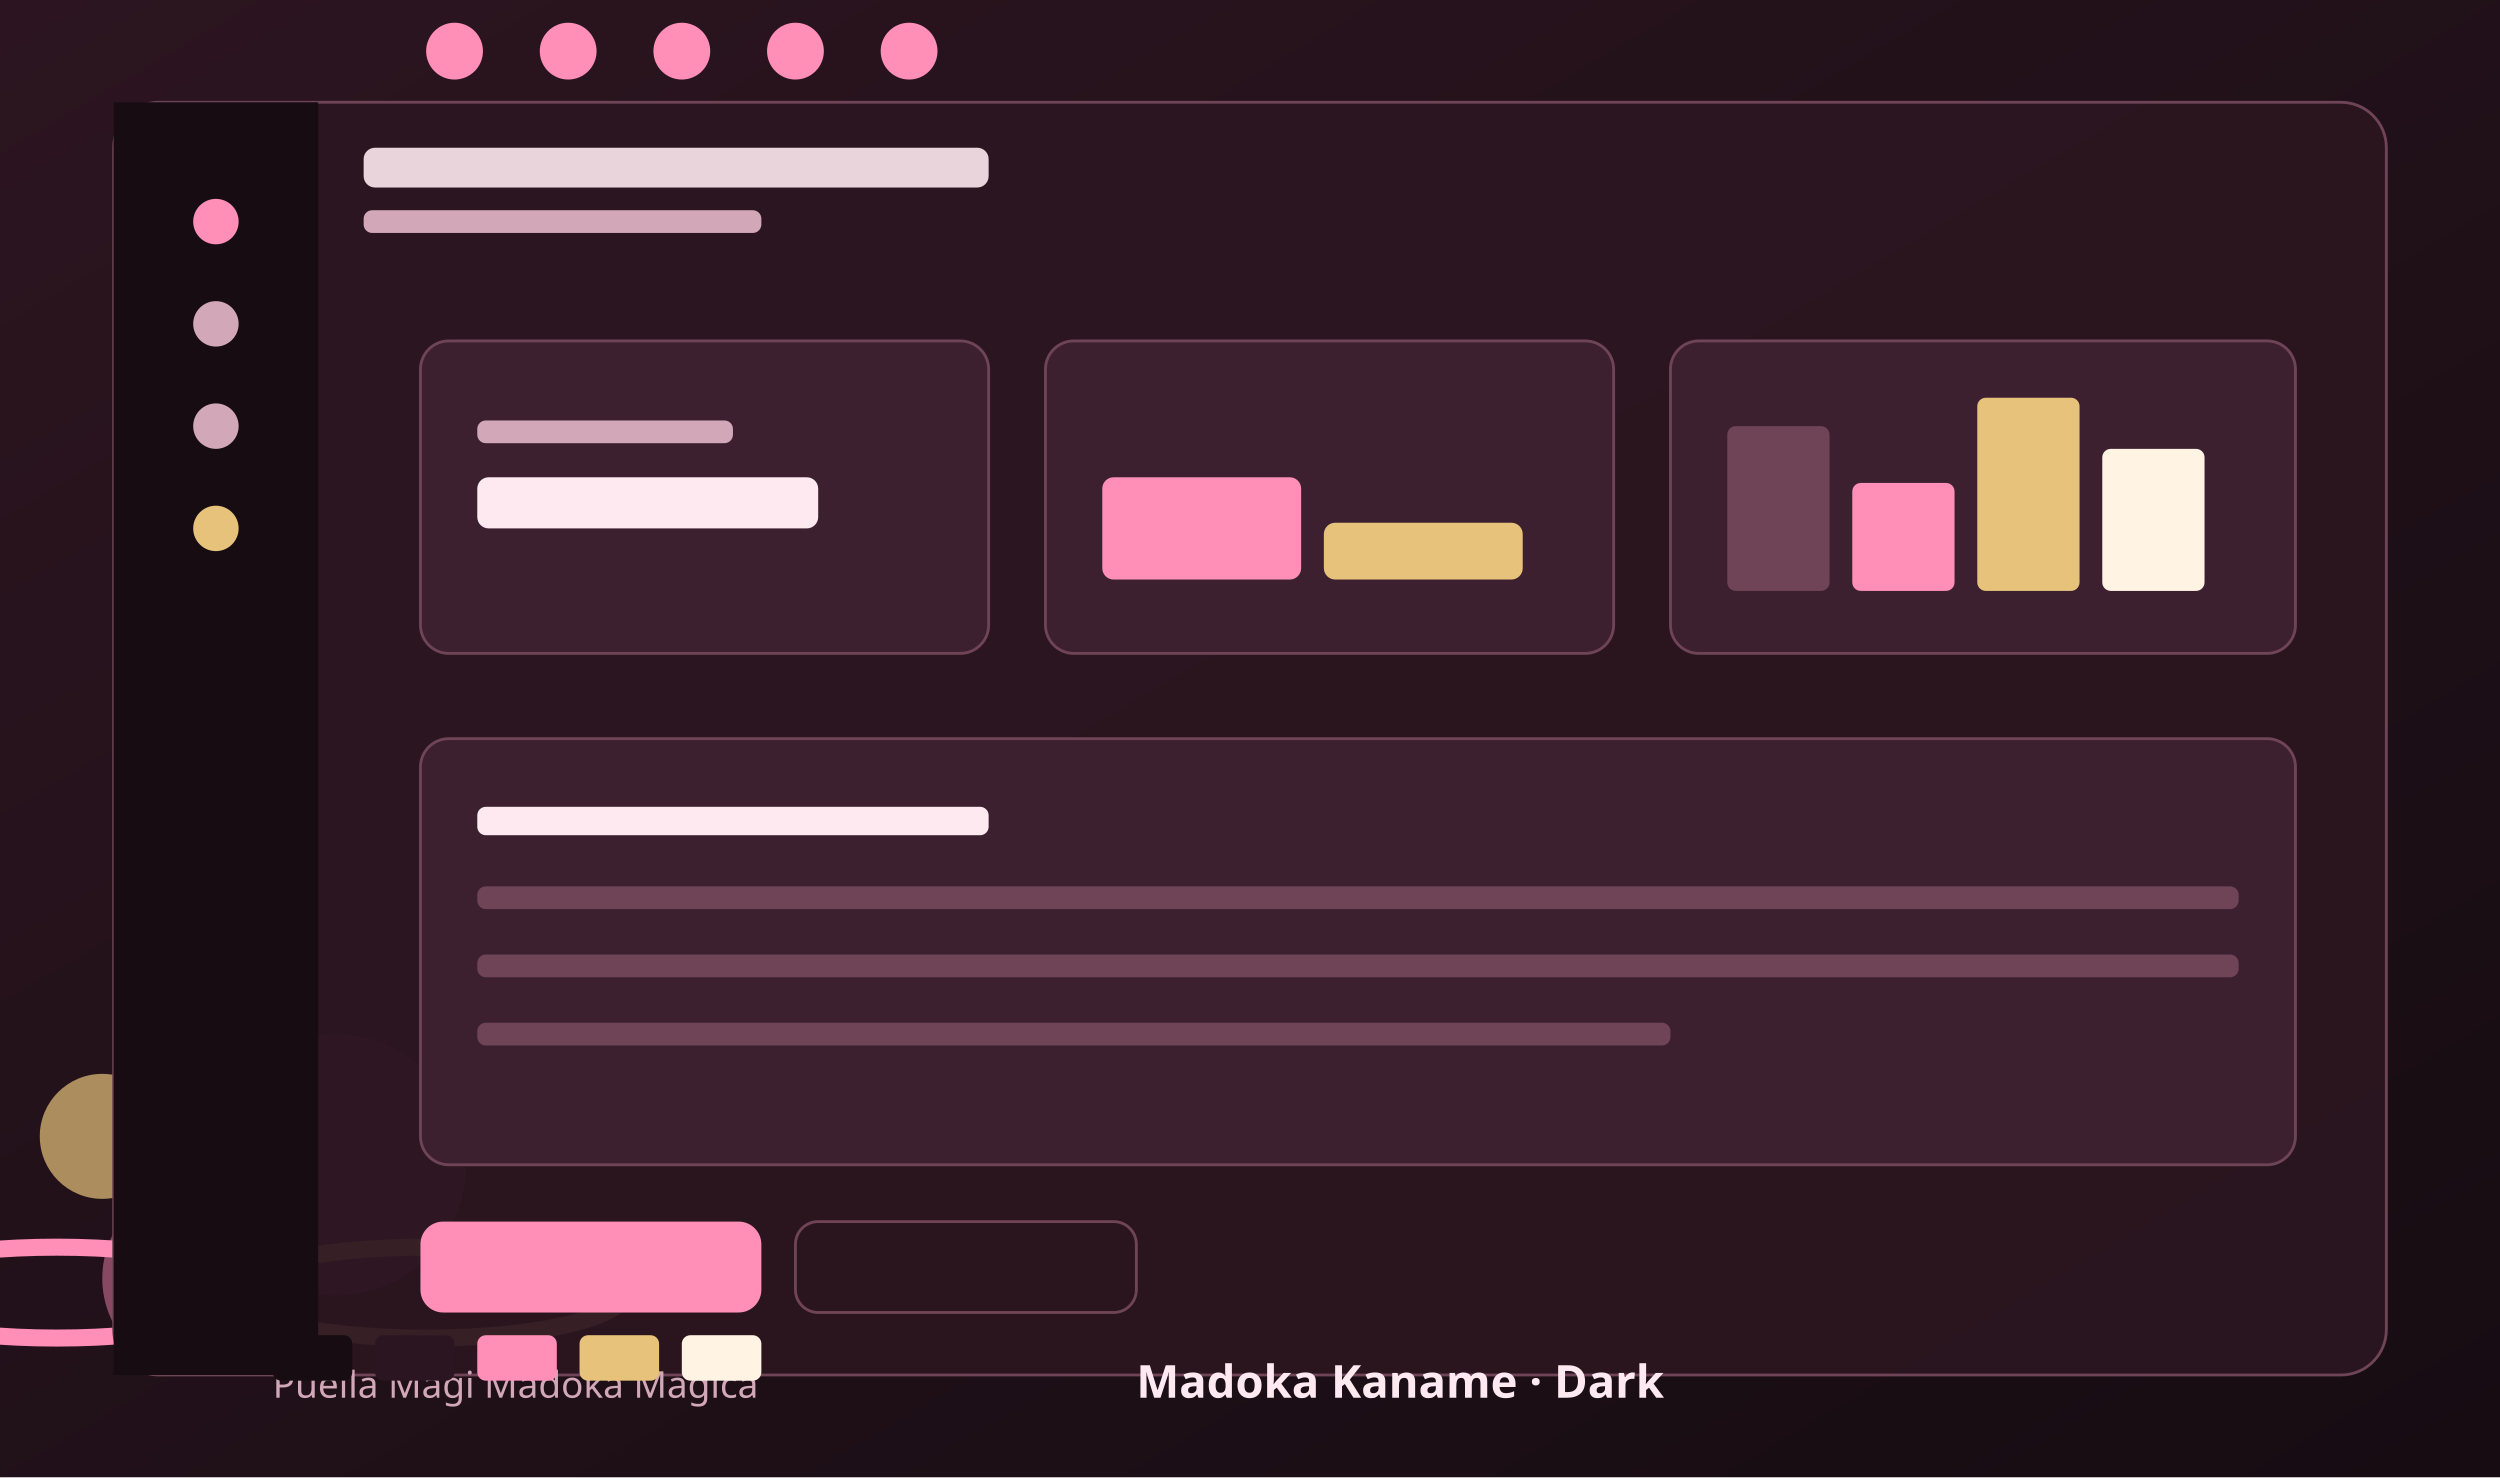
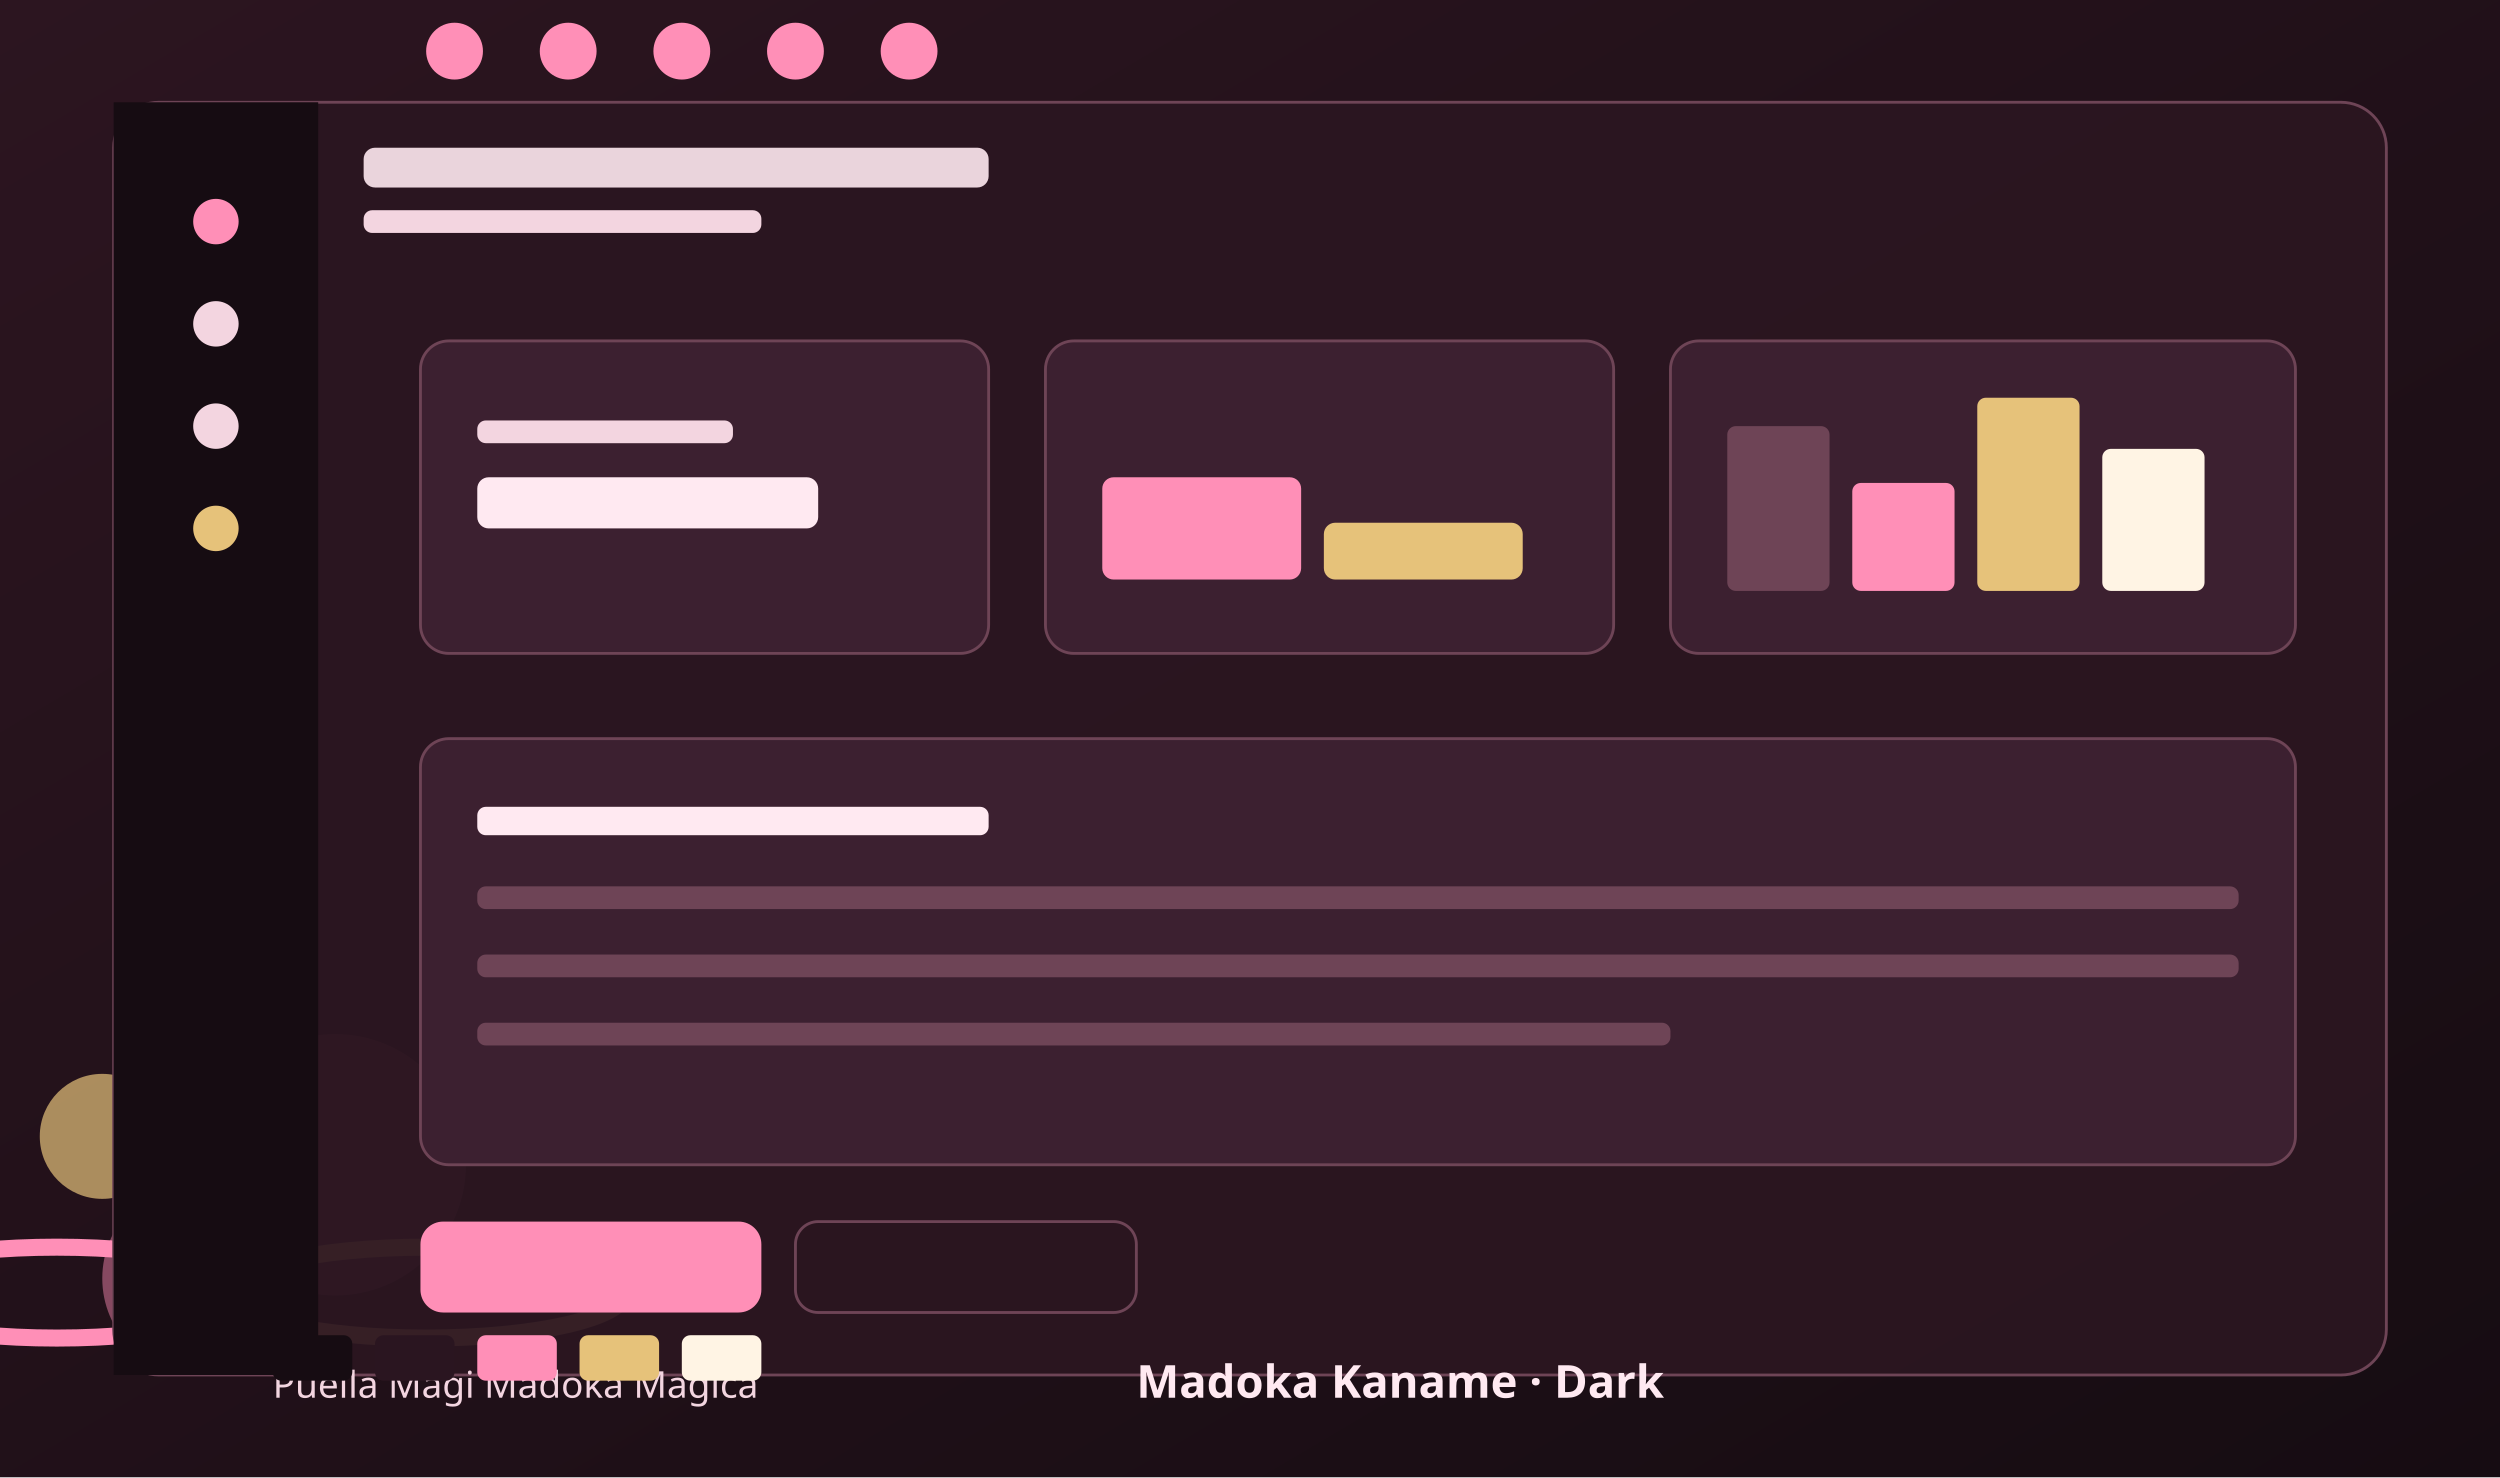
<svg xmlns="http://www.w3.org/2000/svg" width="880" height="520" viewBox="0 0 880 520" role="img" aria-label="Madoka Kaname · Dark UniFi theme preview">
  <defs>
    <linearGradient id="bg" x1="0" y1="0" x2="1" y2="1">
      <stop offset="0" stop-color="#2C1520" />
      <stop offset="1" stop-color="#160C12" />
    </linearGradient>
  </defs>
  <rect width="880" height="520" fill="url(#bg)" />
  <circle cx="70" cy="450" r="34" fill="#FF8FB7" opacity="0.45" />
  <circle cx="118" cy="410" r="46" fill="#FF8FB7" opacity="0.32" />
  <circle cx="36" cy="400" r="22" fill="#E6C27A" opacity="0.7" />
  <ellipse cx="150" cy="455" rx="70" ry="16" fill="none" stroke="#E6C27A" stroke-width="6" />
  <ellipse cx="20" cy="455" rx="70" ry="16" fill="none" stroke="#FF8FB7" stroke-width="6" />
  <circle cx="160" cy="18" r="10" fill="#FF8FB7" />
  <circle cx="200" cy="18" r="10" fill="#FF8FB7" />
  <circle cx="240" cy="18" r="10" fill="#FF8FB7" />
  <circle cx="280" cy="18" r="10" fill="#FF8FB7" />
  <circle cx="320" cy="18" r="10" fill="#FF8FB7" />
  <rect x="40" y="36" width="800" height="448" rx="16" fill="#2A1520" opacity="0.94" />
  <rect x="40" y="36" width="800" height="448" rx="16" fill="none" stroke="#6E4456" />
  <rect x="40" y="36" width="72" height="448" fill="#160C12" />
  <circle cx="76" cy="78" r="8" fill="#FF8FB7" />
-   <circle cx="76" cy="114" r="8" fill="#D2A8B8" />
-   <circle cx="76" cy="150" r="8" fill="#D2A8B8" />
+   <circle cx="76" cy="114" r="8" fill="#F3D5E0" />
+   <circle cx="76" cy="150" r="8" fill="#F3D5E0" />
  <circle cx="76" cy="186" r="8" fill="#E6C27A" />
  <rect x="128" y="52" width="220" height="14" rx="4" fill="#FFE9F1" opacity="0.9" />
-   <rect x="128" y="74" width="140" height="8" rx="3" fill="#D2A8B8" />
+   <rect x="128" y="74" width="140" height="8" rx="3" fill="#F3D5E0" />
  <rect x="148" y="120" width="200" height="110" rx="10" fill="#3C2030" stroke="#6E4456" />
  <rect x="368" y="120" width="200" height="110" rx="10" fill="#3C2030" stroke="#6E4456" />
  <rect x="588" y="120" width="220" height="110" rx="10" fill="#3C2030" stroke="#6E4456" />
-   <rect x="168" y="148" width="90" height="8" rx="3" fill="#D2A8B8" />
+   <rect x="168" y="148" width="90" height="8" rx="3" fill="#F3D5E0" />
  <rect x="168" y="168" width="120" height="18" rx="4" fill="#FFE9F1" />
  <rect x="388" y="168" width="70" height="36" rx="4" fill="#FF8FB7" />
  <rect x="466" y="184" width="70" height="20" rx="4" fill="#E6C27A" />
  <rect x="608" y="150" width="36" height="58" rx="3" fill="#6E4456" />
  <rect x="652" y="170" width="36" height="38" rx="3" fill="#FF8FB7" />
  <rect x="696" y="140" width="36" height="68" rx="3" fill="#E6C27A" />
  <rect x="740" y="158" width="36" height="50" rx="3" fill="#FFF4E4" />
  <rect x="148" y="260" width="660" height="150" rx="10" fill="#3C2030" stroke="#6E4456" />
  <rect x="168" y="284" width="180" height="10" rx="3" fill="#FFE9F1" />
  <rect x="168" y="312" width="620" height="8" rx="3" fill="#6E4456" />
  <rect x="168" y="336" width="620" height="8" rx="3" fill="#6E4456" />
  <rect x="168" y="360" width="420" height="8" rx="3" fill="#6E4456" />
  <rect x="148" y="430" width="120" height="32" rx="8" fill="#FF8FB7" />
  <rect x="280" y="430" width="120" height="32" rx="8" fill="none" stroke="#6E4456" />
-   <text x="96" y="492" fill="#D2A8B8" font-family="ui-sans-serif, sans-serif" font-size="13">Puella Magi Madoka Magica</text>
+   <text x="96" y="492" fill="#F3D5E0" font-family="ui-sans-serif, sans-serif" font-size="13">Puella Magi Madoka Magica</text>
  <text x="400" y="492" fill="#FFE9F1" font-family="ui-sans-serif, sans-serif" font-size="16" font-weight="700">Madoka Kaname · Dark</text>
  <rect x="96" y="470" width="28" height="16" rx="3" fill="#160C12" />
  <rect x="132" y="470" width="28" height="16" rx="3" fill="#2A1520" />
  <rect x="168" y="470" width="28" height="16" rx="3" fill="#FF8FB7" />
  <rect x="204" y="470" width="28" height="16" rx="3" fill="#E6C27A" />
  <rect x="240" y="470" width="28" height="16" rx="3" fill="#FFF4E4" />
</svg>
